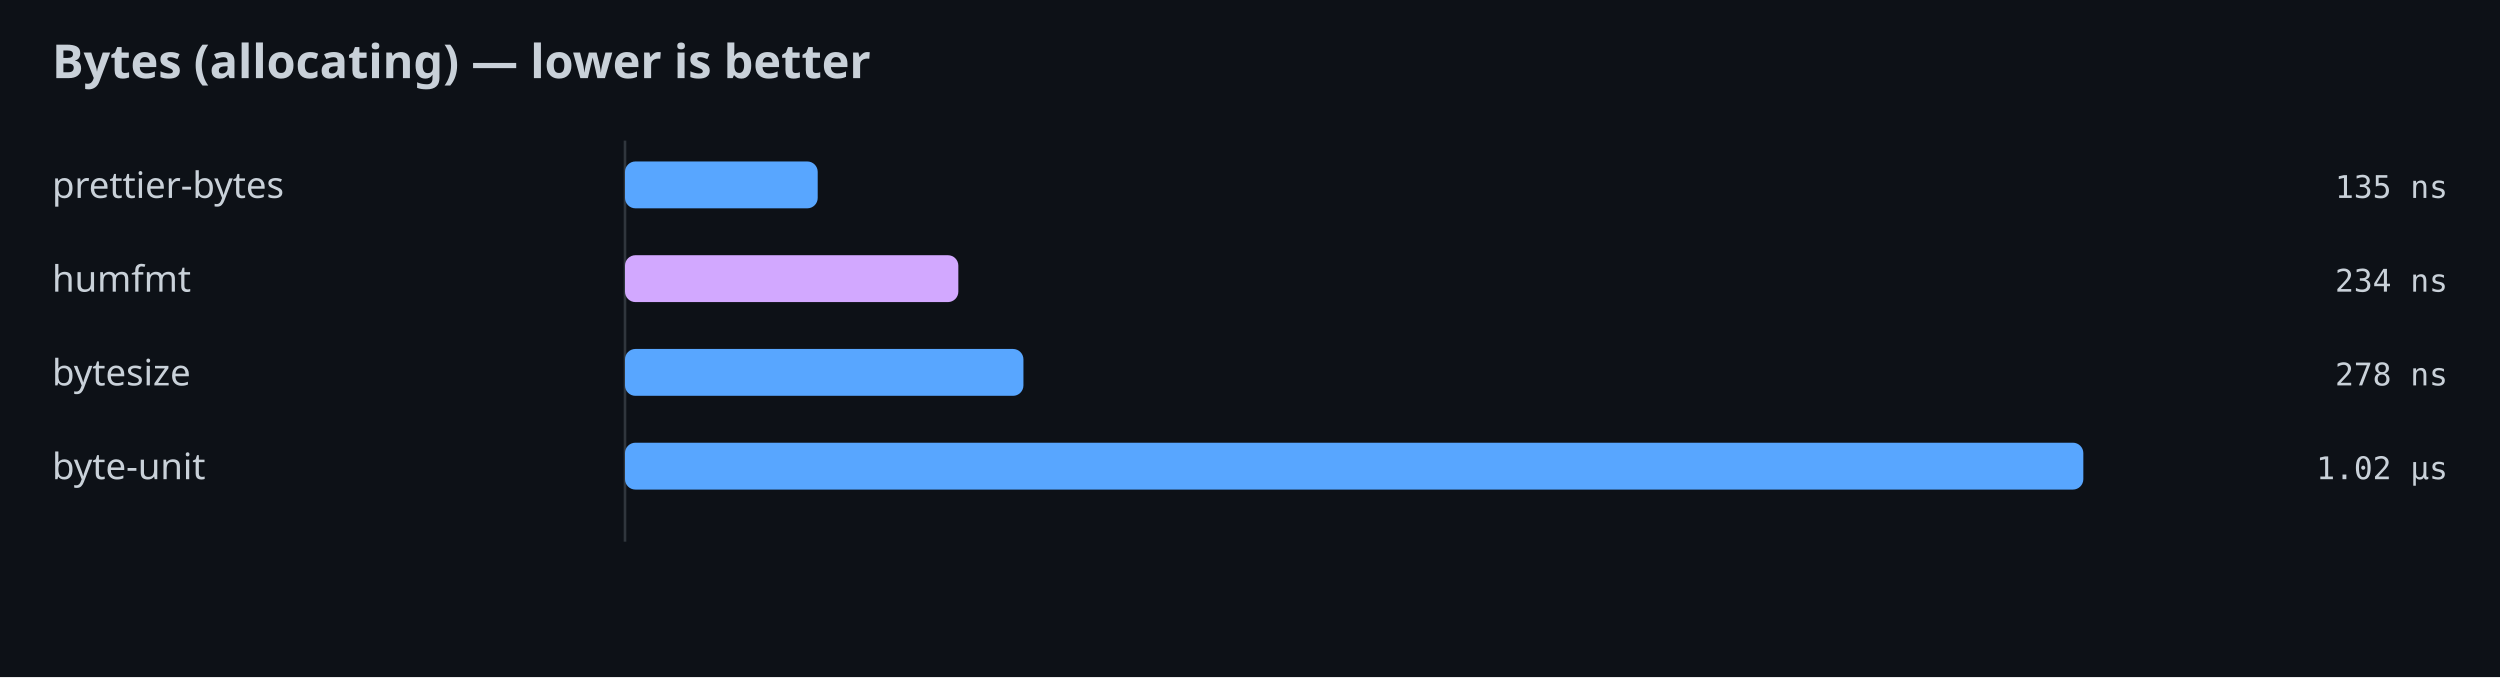
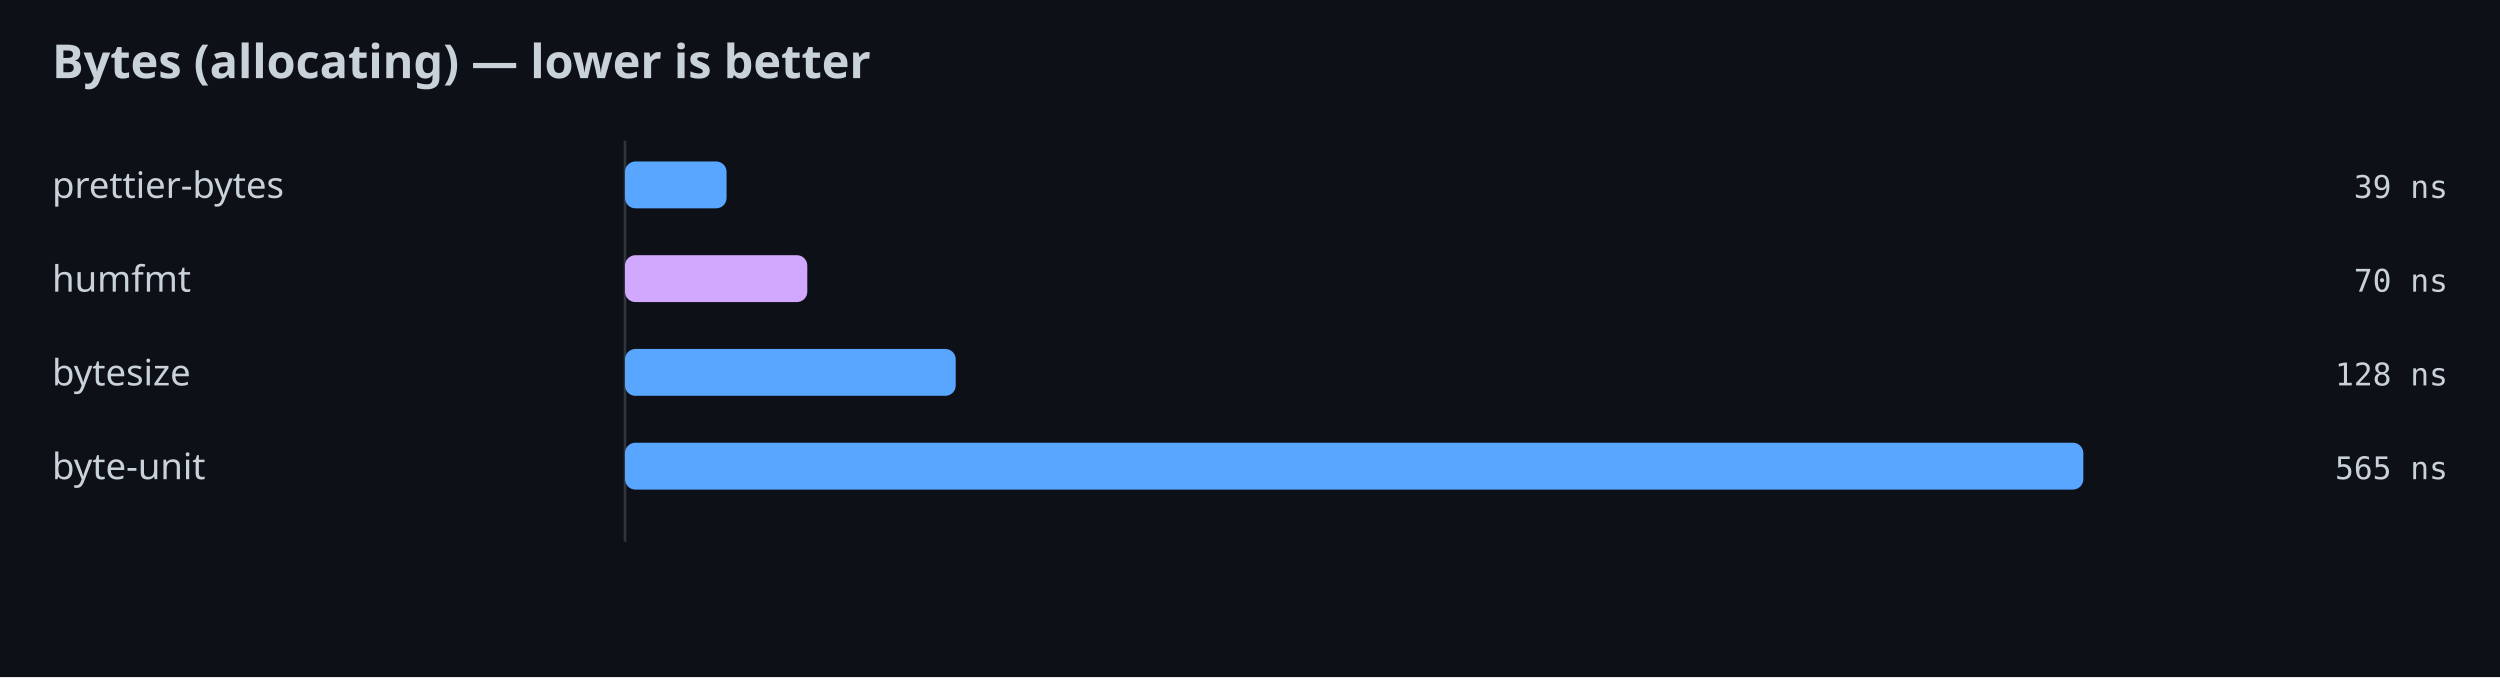
<svg xmlns="http://www.w3.org/2000/svg" width="960" height="260" viewBox="0 0 960 260">
  <rect width="100%" height="100%" fill="#0d1117" />
  <text x="20" y="30" fill="#c9d1d9" font-family="ui-sans-serif, system-ui" font-size="18" font-weight="600">Bytes (allocating) — lower is better</text>
  <line x1="240" y1="54" x2="240" y2="208" stroke="#30363d" stroke-width="1" />
  <text x="20" y="76" fill="#c9d1d9" font-family="ui-sans-serif, system-ui" font-size="14">prettier-bytes</text>
-   <rect x="240" y="62" width="74" height="18" fill="#58a6ff" rx="4" />
-   <text x="940" y="76" fill="#c9d1d9" font-family="ui-monospace, SFMono-Regular, Menlo, Monaco, Consolas" font-size="12" text-anchor="end">135 ns</text>
+   <rect x="240" y="62" width="39" height="18" fill="#58a6ff" rx="4" />
+   <text x="940" y="76" fill="#c9d1d9" font-family="ui-monospace, SFMono-Regular, Menlo, Monaco, Consolas" font-size="12" text-anchor="end">39 ns</text>
  <text x="20" y="112" fill="#c9d1d9" font-family="ui-sans-serif, system-ui" font-size="14">humfmt</text>
-   <rect x="240" y="98" width="128" height="18" fill="#d2a8ff" rx="4" />
-   <text x="940" y="112" fill="#c9d1d9" font-family="ui-monospace, SFMono-Regular, Menlo, Monaco, Consolas" font-size="12" text-anchor="end">234 ns</text>
+   <rect x="240" y="98" width="70" height="18" fill="#d2a8ff" rx="4" />
+   <text x="940" y="112" fill="#c9d1d9" font-family="ui-monospace, SFMono-Regular, Menlo, Monaco, Consolas" font-size="12" text-anchor="end">70 ns</text>
  <text x="20" y="148" fill="#c9d1d9" font-family="ui-sans-serif, system-ui" font-size="14">bytesize</text>
-   <rect x="240" y="134" width="153" height="18" fill="#58a6ff" rx="4" />
-   <text x="940" y="148" fill="#c9d1d9" font-family="ui-monospace, SFMono-Regular, Menlo, Monaco, Consolas" font-size="12" text-anchor="end">278 ns</text>
+   <rect x="240" y="134" width="127" height="18" fill="#58a6ff" rx="4" />
+   <text x="940" y="148" fill="#c9d1d9" font-family="ui-monospace, SFMono-Regular, Menlo, Monaco, Consolas" font-size="12" text-anchor="end">128 ns</text>
  <text x="20" y="184" fill="#c9d1d9" font-family="ui-sans-serif, system-ui" font-size="14">byte-unit</text>
  <rect x="240" y="170" width="560" height="18" fill="#58a6ff" rx="4" />
-   <text x="940" y="184" fill="#c9d1d9" font-family="ui-monospace, SFMono-Regular, Menlo, Monaco, Consolas" font-size="12" text-anchor="end">1.02 µs</text>
+   <text x="940" y="184" fill="#c9d1d9" font-family="ui-monospace, SFMono-Regular, Menlo, Monaco, Consolas" font-size="12" text-anchor="end">565 ns</text>
</svg>
